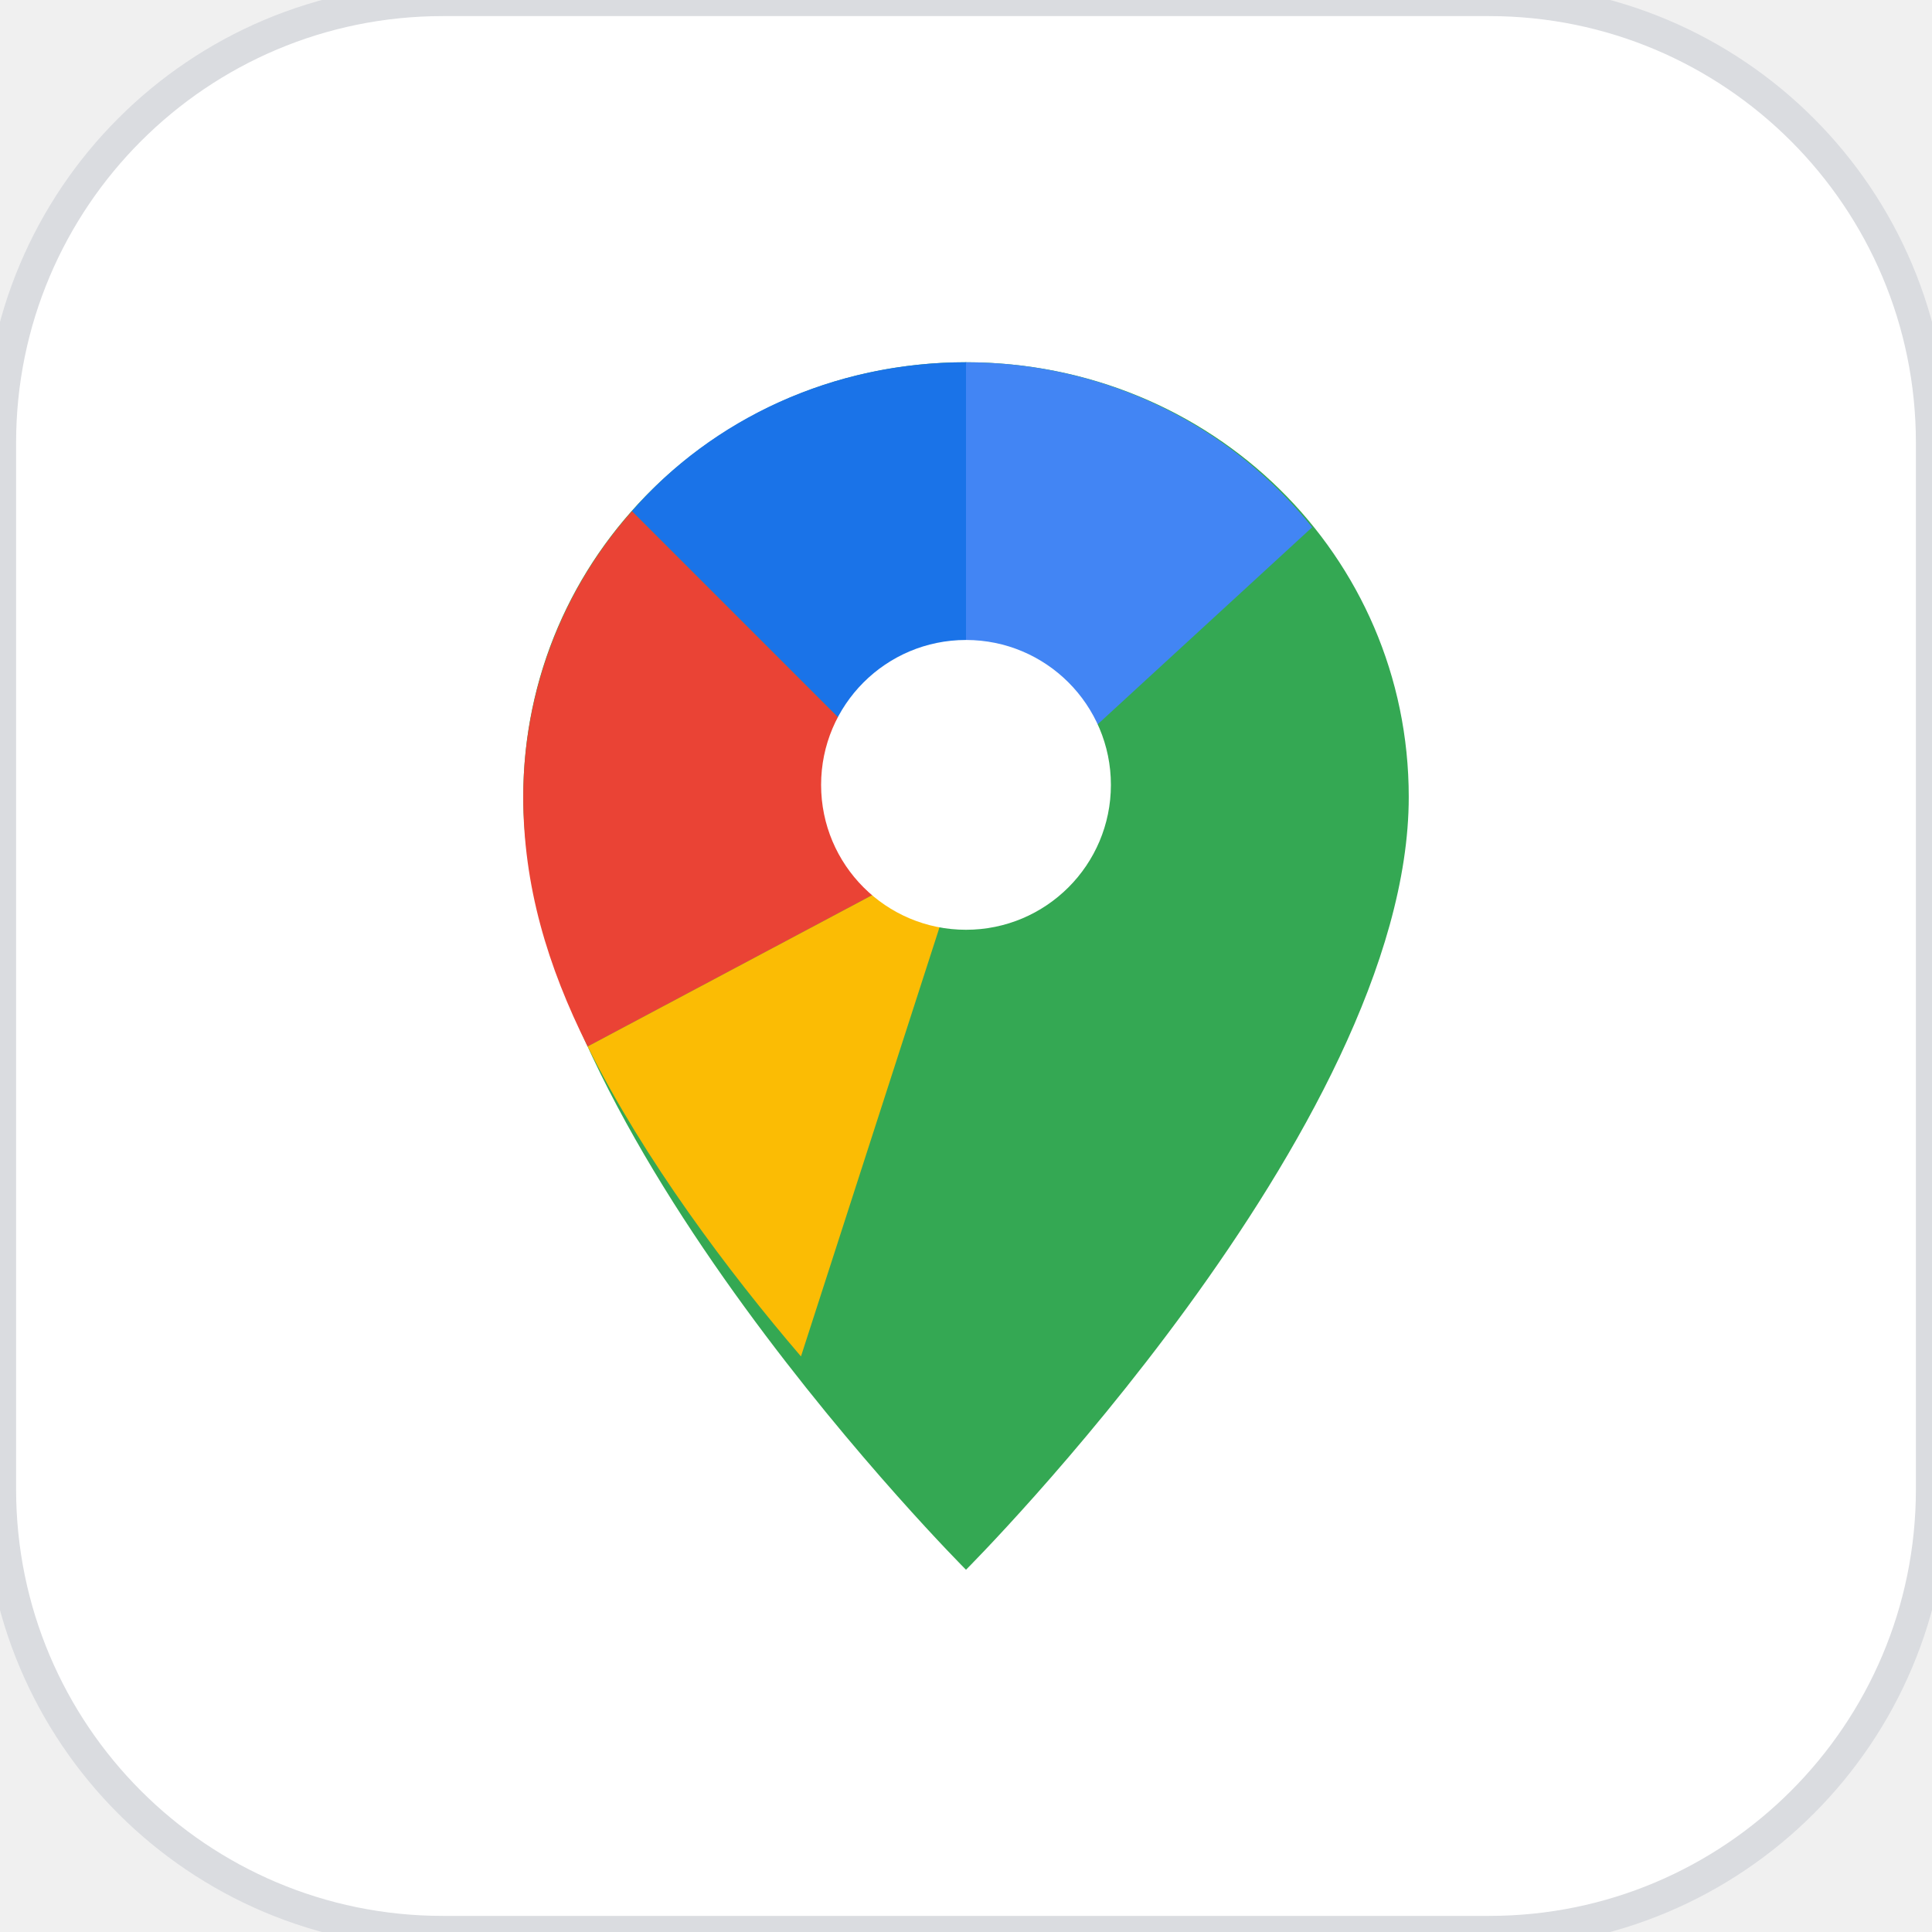
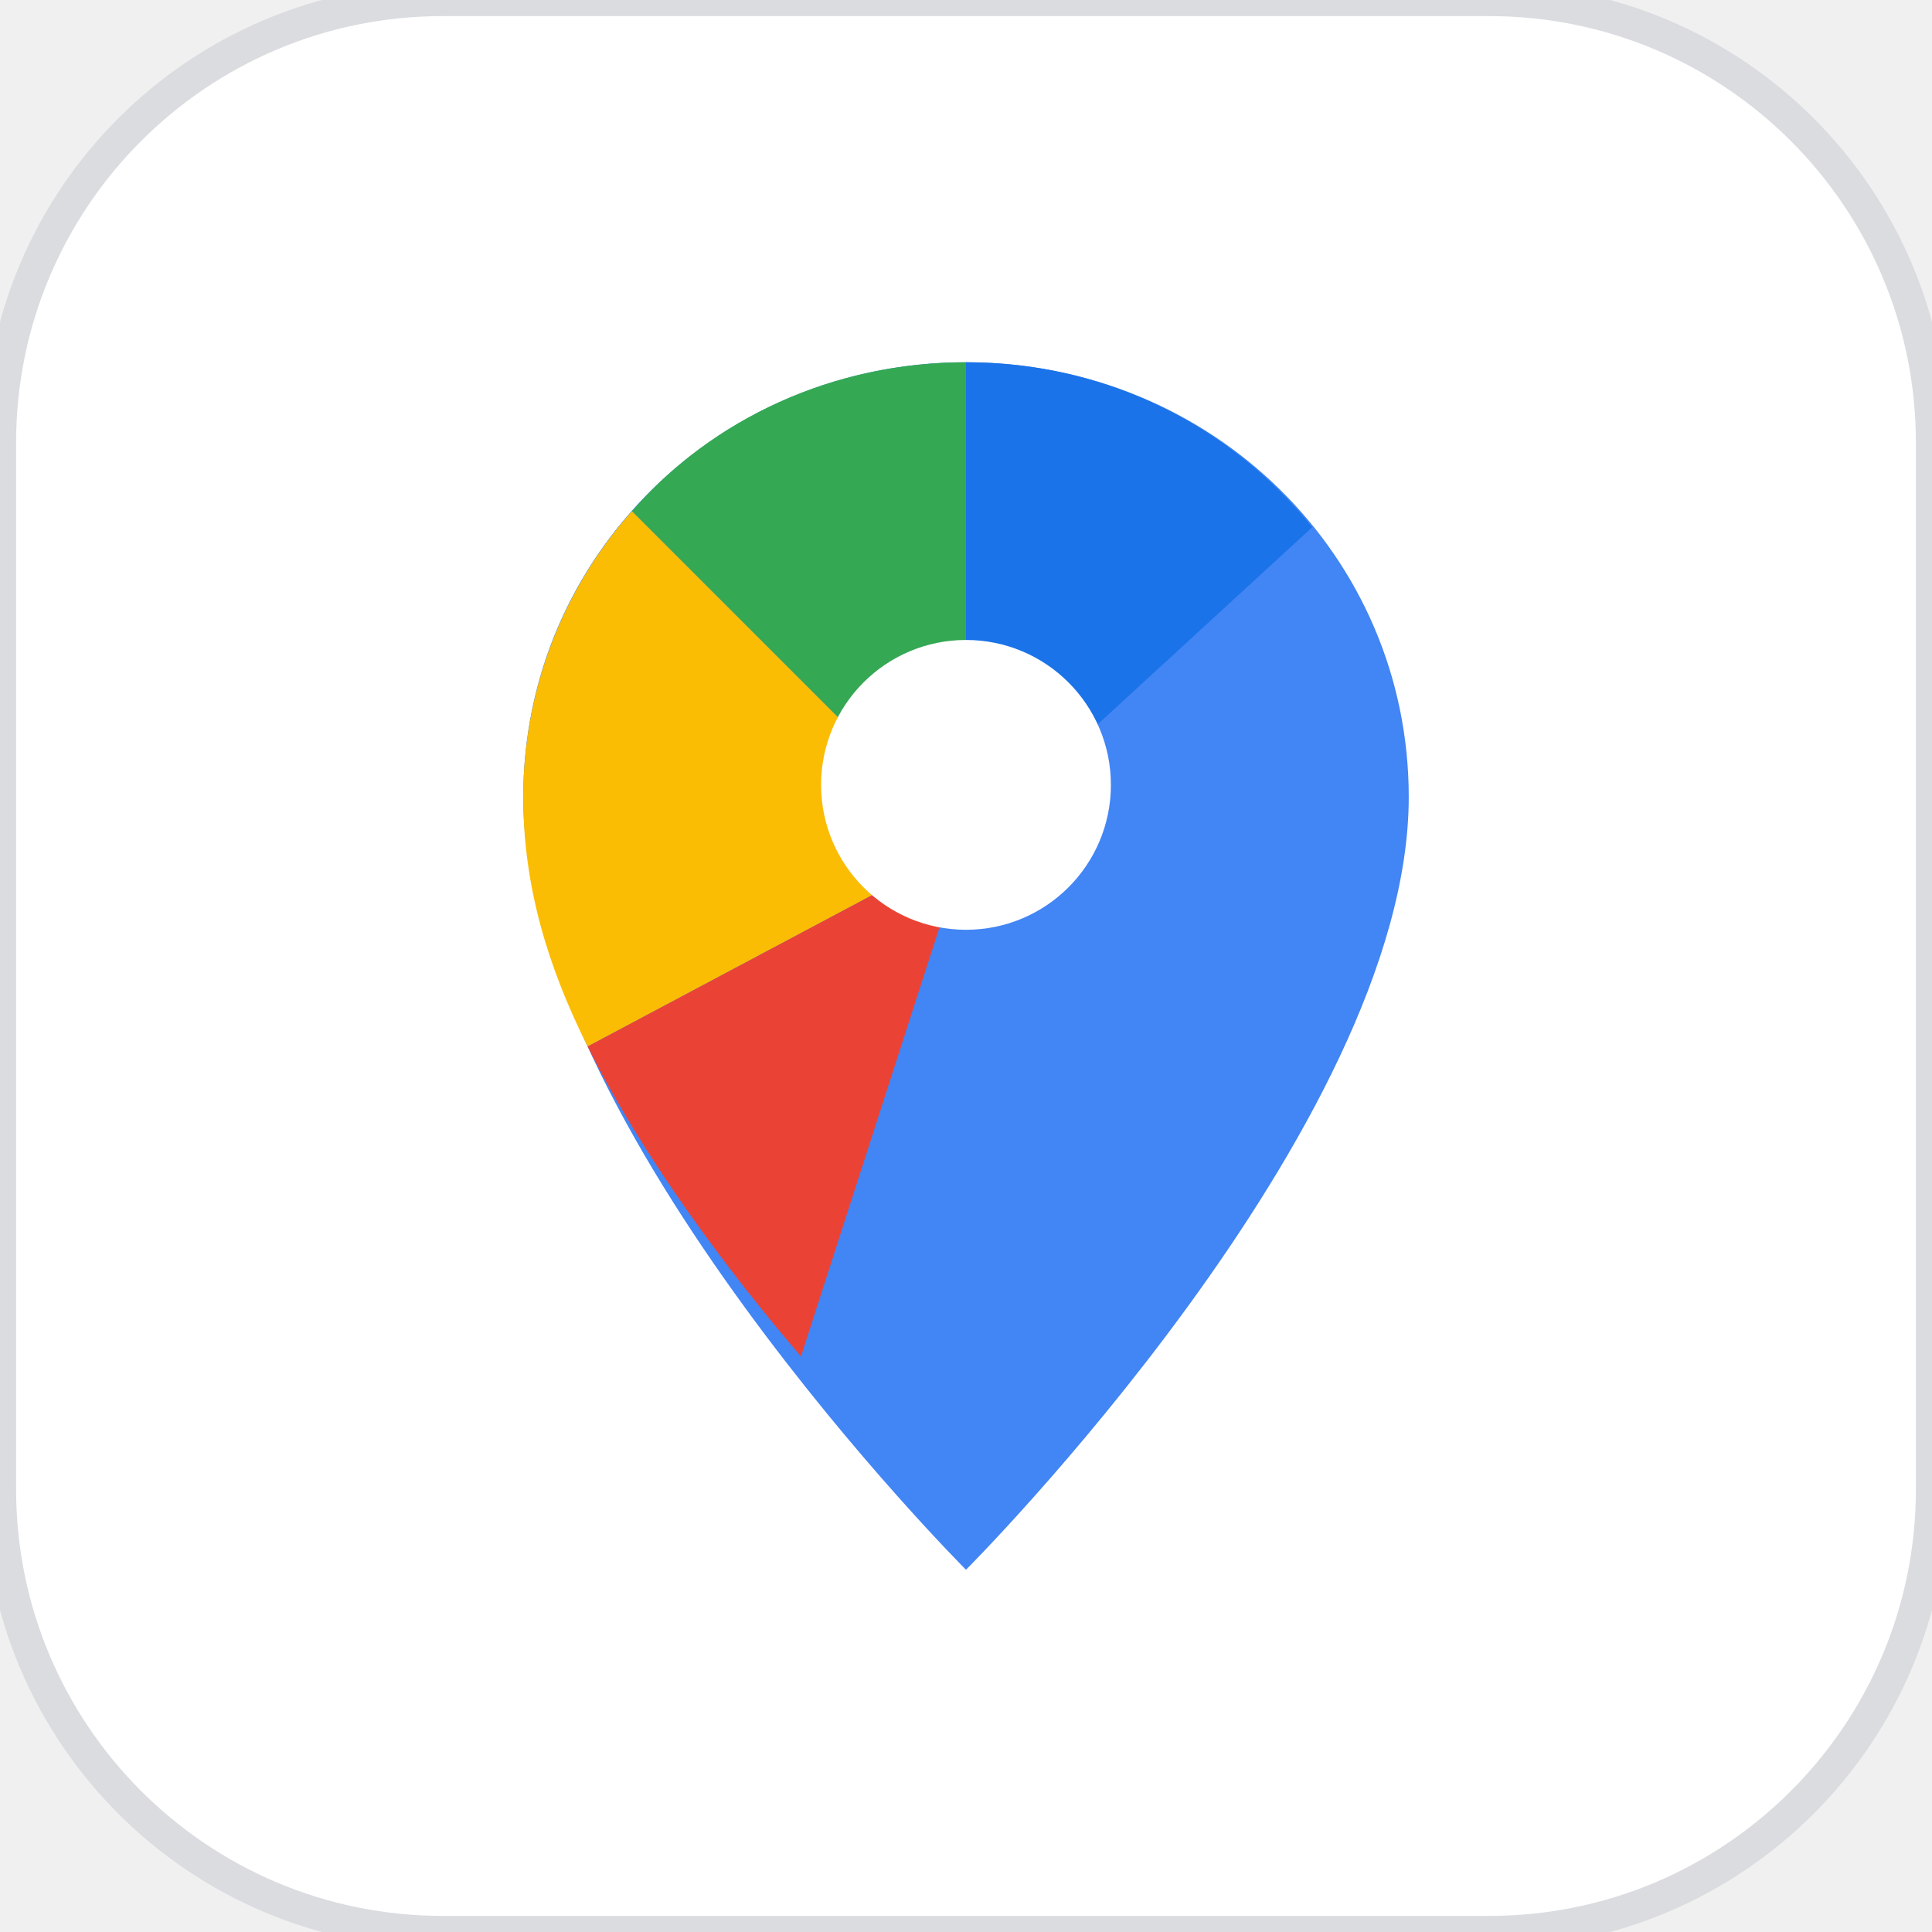
<svg xmlns="http://www.w3.org/2000/svg" viewBox="0 0 48 48">
  <rect width="48" height="48" rx="11" fill="#ffffff" />
  <rect width="48" height="48" rx="11" fill="none" stroke="#dadce0" stroke-width=".8" />
-   <path d="M24 9c-6.1 0-11 4.8-11 10.8C13 28 24 39 24 39s11-11 11-19.2C35 13.8 30.1 9 24 9z" fill="#34a853" />
-   <path d="M24 9c-3.3 0-6.3 1.4-8.3 3.7L24 21z" fill="#1a73e8" />
-   <path d="M15.7 12.7A10.7 10.7 0 0 0 13 19.8c0 2.2.6 4.2 1.6 6.2L24 21z" fill="#ea4335" />
-   <path d="M24 9c3.5 0 6.6 1.6 8.6 4.1L24 21z" fill="#4285f4" />
-   <path d="M14.6 26c1.4 2.8 3.5 5.6 5.3 7.7L24 21z" fill="#fbbc04" />
+   <path d="M24 9c-6.1 0-11 4.8-11 10.8C13 28 24 39 24 39s11-11 11-19.2C35 13.8 30.1 9 24 9z" fill="#4285f4" />
+   <path d="M24 9c-3.3 0-6.3 1.4-8.3 3.7L24 21z" fill="#34a853" />
+   <path d="M15.7 12.7A10.7 10.7 0 0 0 13 19.8c0 2.2.6 4.2 1.6 6.2L24 21z" fill="#fbbc04" />
+   <path d="M24 9c3.5 0 6.6 1.6 8.6 4.1L24 21z" fill="#1a73e8" />
+   <path d="M14.6 26c1.4 2.8 3.5 5.6 5.3 7.7L24 21z" fill="#ea4335" />
  <circle cx="24" cy="19.5" r="3.6" fill="#fff" />
</svg>
